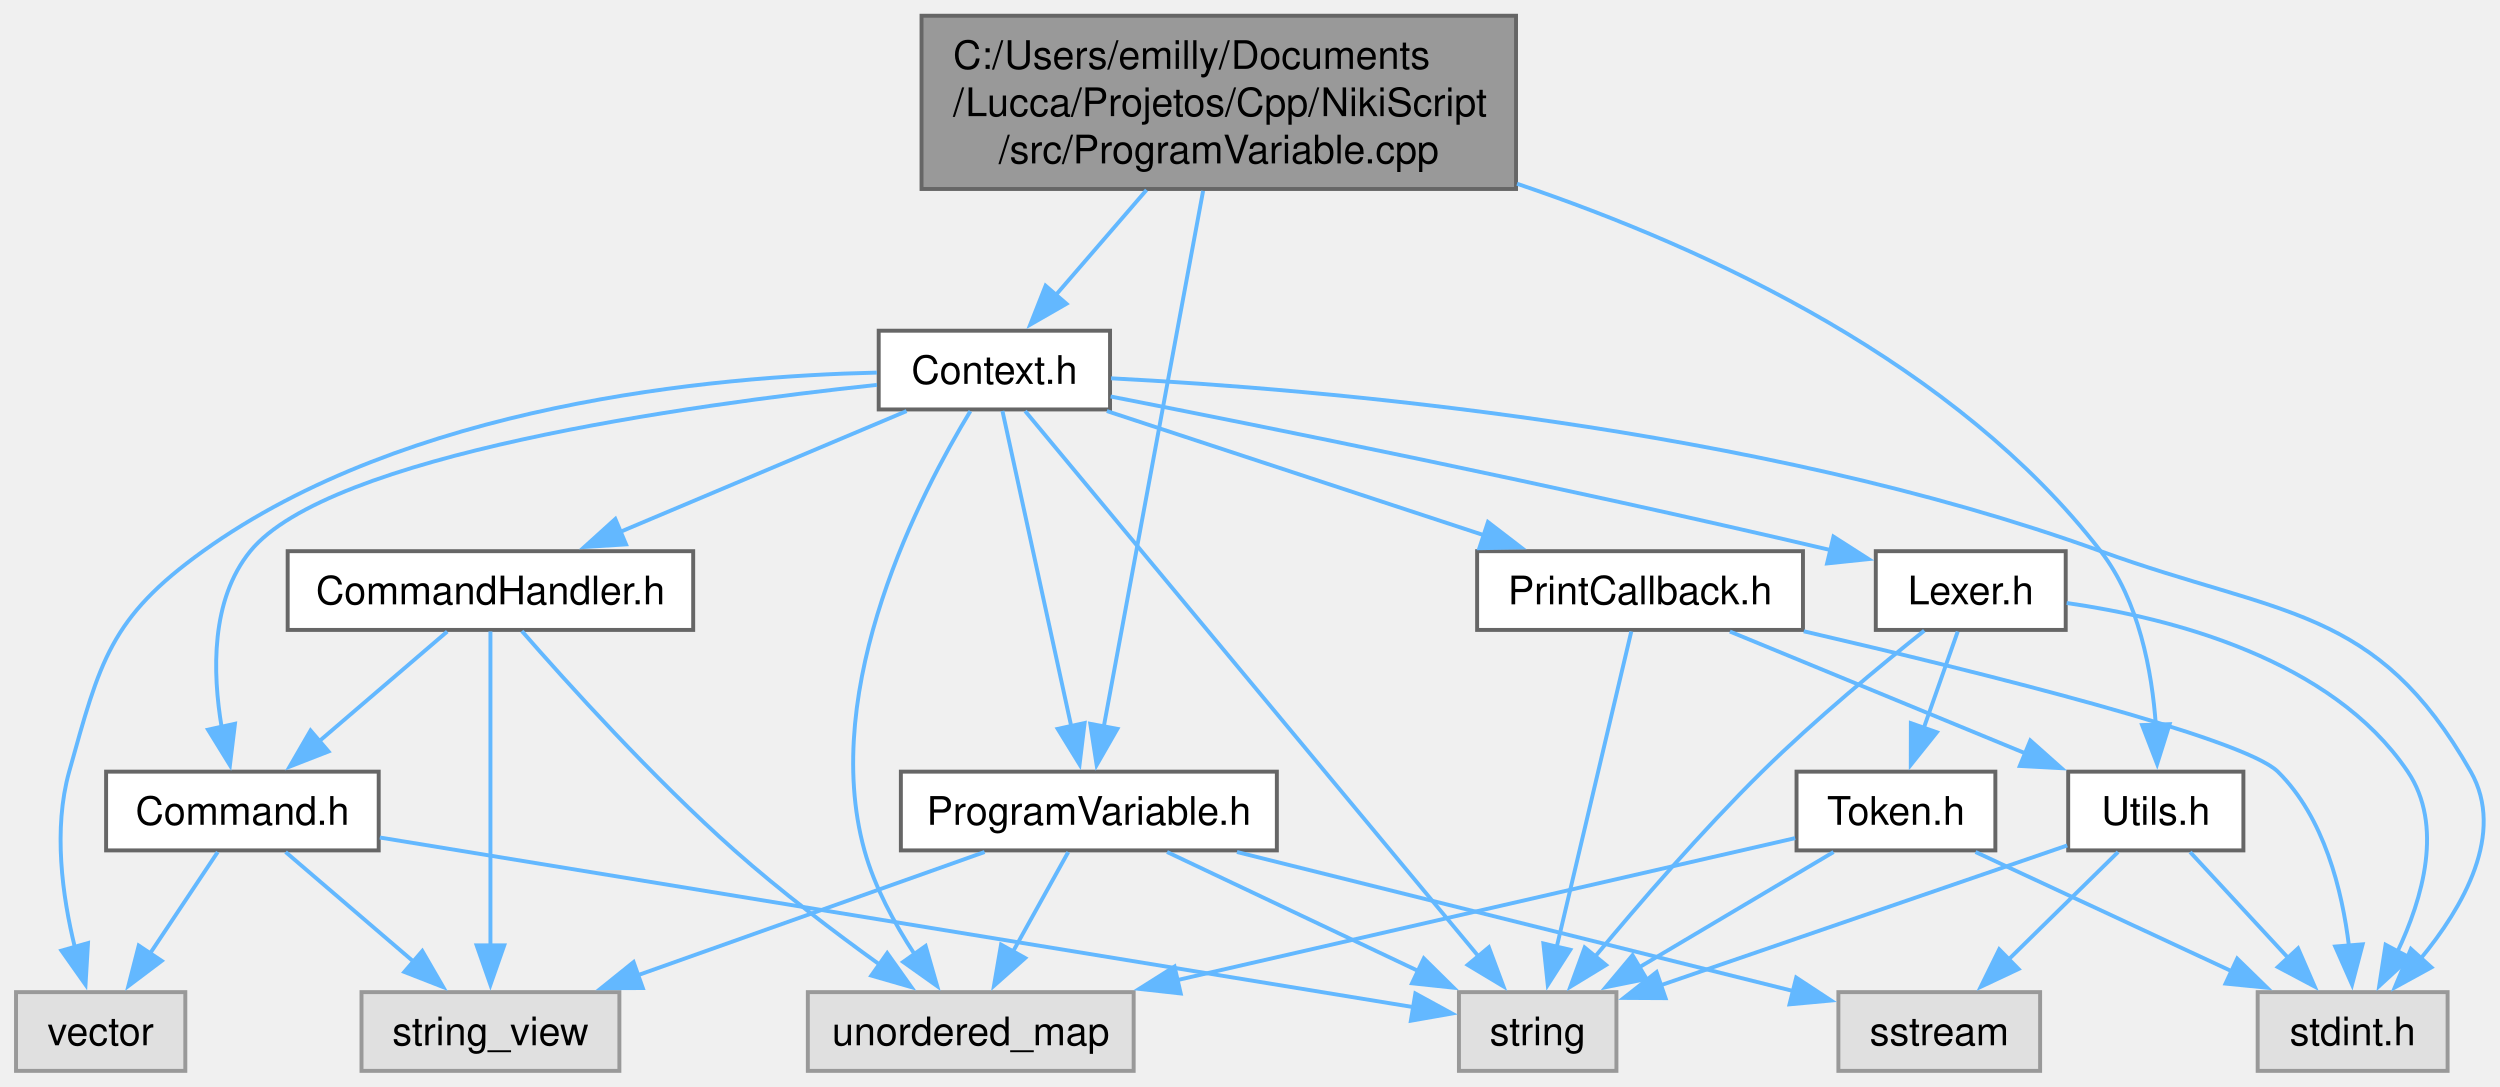
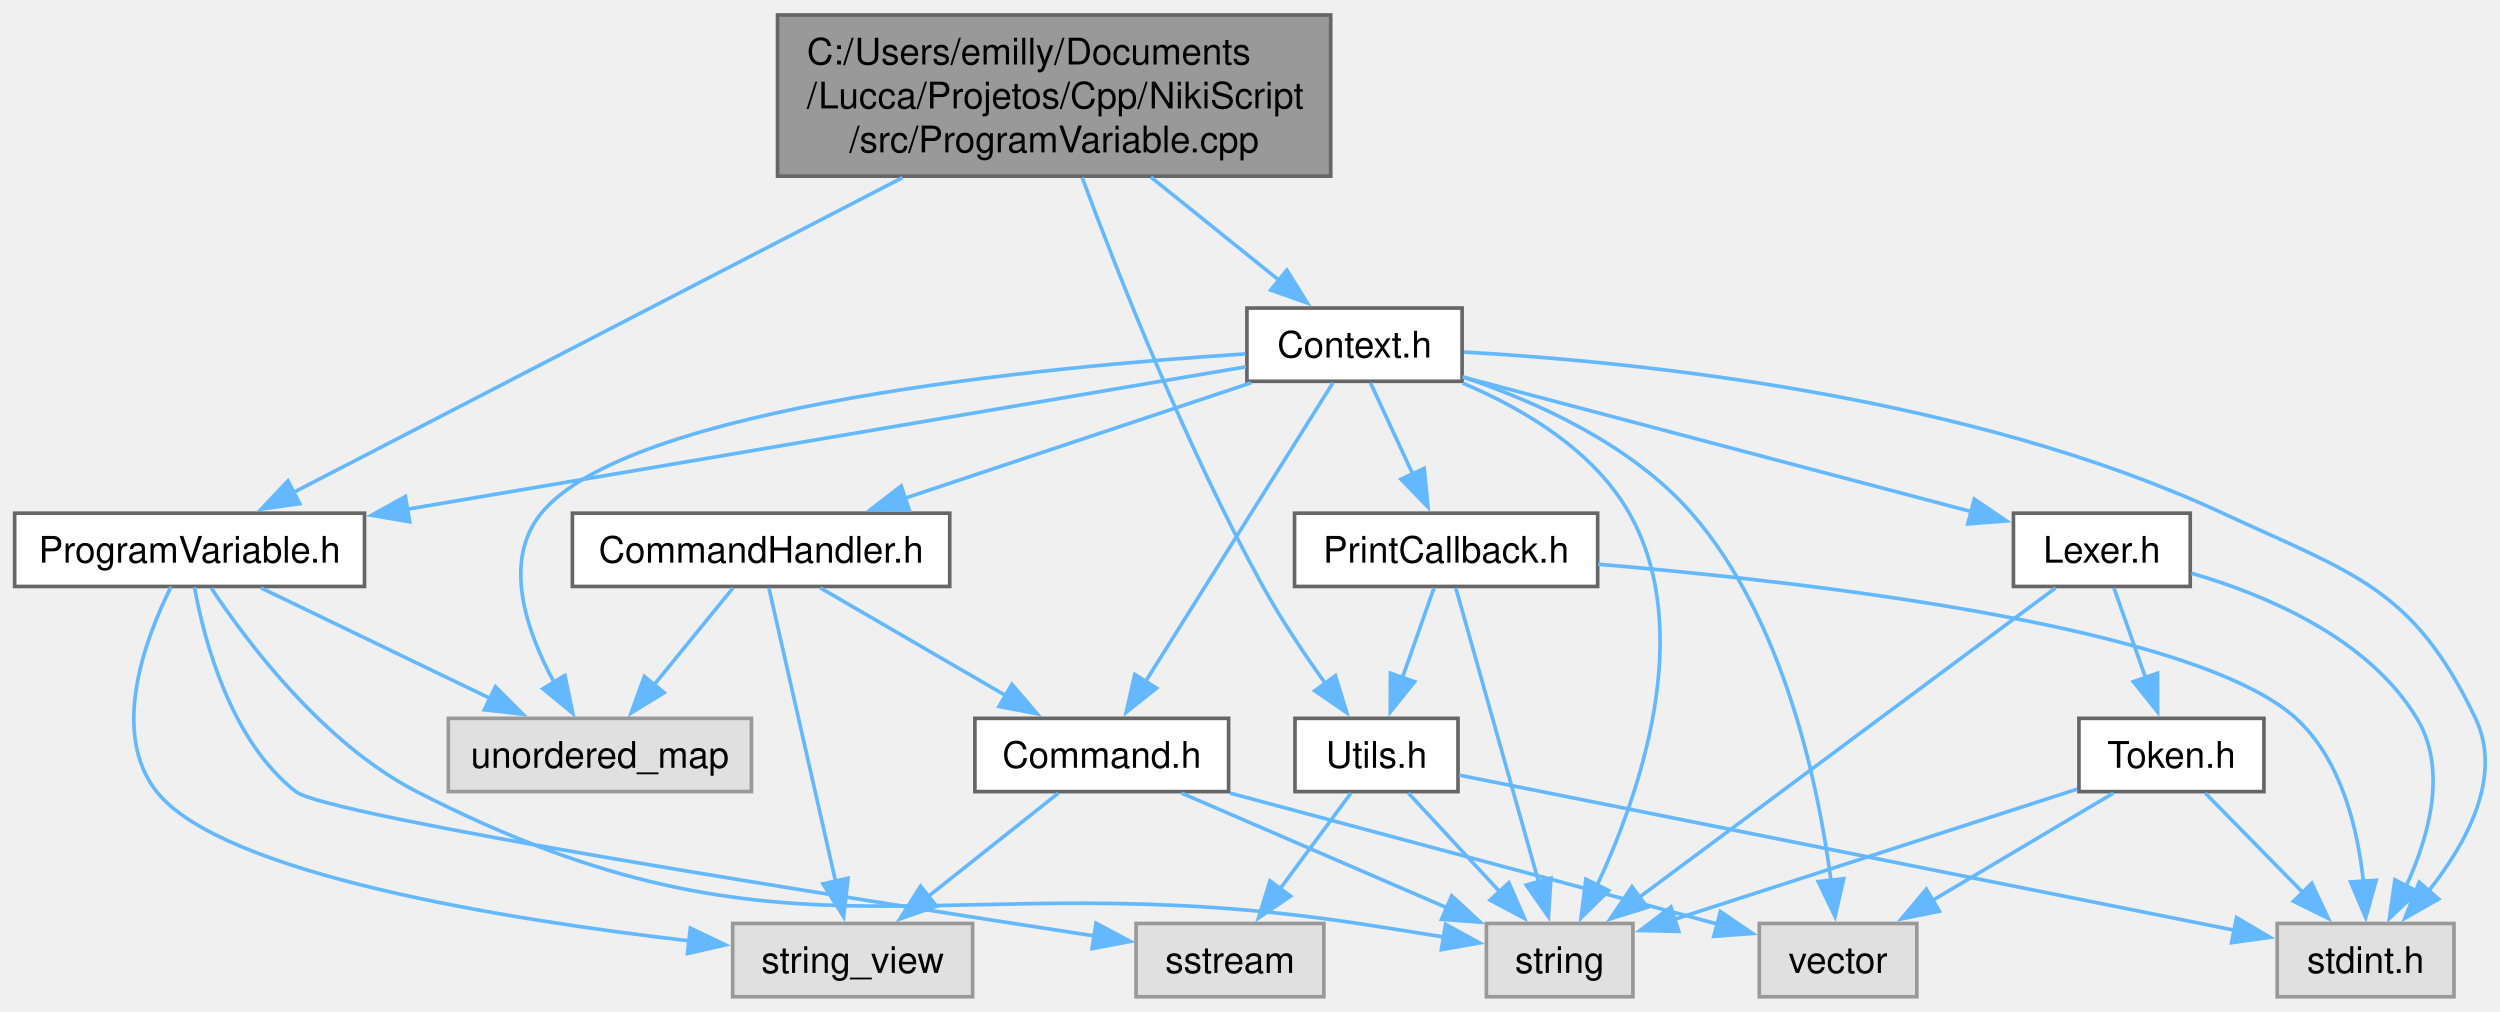
- <svg xmlns="http://www.w3.org/2000/svg" xmlns:xlink="http://www.w3.org/1999/xlink" width="635pt" height="276pt" viewBox="0.00 0.00 634.86 276.00">
+ <svg xmlns="http://www.w3.org/2000/svg" xmlns:xlink="http://www.w3.org/1999/xlink" width="682pt" height="276pt" viewBox="0.00 0.00 682.44 276.00">
  <g id="graph0" class="graph" transform="scale(1 1) rotate(0) translate(4 272)">
    <g id="Node000001" class="node">
      <g id="a_Node000001">
        <a xlink:title=" ">
-           <polygon fill="#999999" stroke="#666666" points="381,-268 230,-268 230,-224 381,-224 381,-268" />
-           <text text-anchor="start" x="238" y="-254.5" font-family="Helvetica,sans-Serif" font-size="10.00">C:/Users/emilly/Documents</text>
-           <text text-anchor="start" x="238" y="-242.5" font-family="Helvetica,sans-Serif" font-size="10.00">/Lucca/Projetos/Cpp/NikiScript</text>
-           <text text-anchor="middle" x="305.5" y="-230.5" font-family="Helvetica,sans-Serif" font-size="10.00">/src/ProgramVariable.cpp</text>
+           <polygon fill="#999999" stroke="#666666" points="359.25,-268 208.25,-268 208.25,-224 359.25,-224 359.25,-268" />
+           <text text-anchor="start" x="216.25" y="-254.5" font-family="Helvetica,sans-Serif" font-size="10.00">C:/Users/emilly/Documents</text>
+           <text text-anchor="start" x="216.25" y="-242.5" font-family="Helvetica,sans-Serif" font-size="10.00">/Lucca/Projetos/Cpp/NikiScript</text>
+           <text text-anchor="middle" x="283.75" y="-230.5" font-family="Helvetica,sans-Serif" font-size="10.00">/src/ProgramVariable.cpp</text>
        </a>
      </g>
    </g>
    <g id="Node000002" class="node">
      <g id="a_Node000002">
        <a xlink:href="_program_variable_8h.html" target="_top" xlink:title=" ">
-           <polygon fill="white" stroke="#666666" points="320.25,-76 224.75,-76 224.75,-56 320.25,-56 320.25,-76" />
-           <text text-anchor="middle" x="272.5" y="-62.5" font-family="Helvetica,sans-Serif" font-size="10.00">ProgramVariable.h</text>
+           <polygon fill="white" stroke="#666666" points="95.5,-132 0,-132 0,-112 95.5,-112 95.5,-132" />
+           <text text-anchor="middle" x="47.75" y="-118.5" font-family="Helvetica,sans-Serif" font-size="10.00">ProgramVariable.h</text>
        </a>
      </g>
    </g>
    <g id="edge1_Node000001_Node000002" class="edge">
      <g id="a_edge1_Node000001_Node000002">
        <a xlink:title=" ">
-           <path fill="none" stroke="#63b8ff" d="M301.52,-223.53C295.1,-188.93 282.57,-121.29 276.28,-87.39" />
-           <polygon fill="#63b8ff" stroke="#63b8ff" points="279.74,-86.87 274.48,-77.68 272.86,-88.15 279.74,-86.87" />
+           <path fill="none" stroke="#63b8ff" d="M242.37,-223.61C194.68,-198.96 117.57,-159.09 76.18,-137.7" />
+           <polygon fill="#63b8ff" stroke="#63b8ff" points="77.82,-134.6 67.33,-133.12 74.6,-140.82 77.82,-134.6" />
        </a>
      </g>
    </g>
    <g id="Node000007" class="node">
      <g id="a_Node000007">
        <a xlink:href="_context_8h.html" target="_top" xlink:title=" ">
-           <polygon fill="white" stroke="#666666" points="277.88,-188 219.12,-188 219.12,-168 277.88,-168 277.88,-188" />
-           <text text-anchor="middle" x="248.5" y="-174.5" font-family="Helvetica,sans-Serif" font-size="10.00">Context.h</text>
+           <polygon fill="white" stroke="#666666" points="395.12,-188 336.38,-188 336.38,-168 395.12,-168 395.12,-188" />
+           <text text-anchor="middle" x="365.75" y="-174.5" font-family="Helvetica,sans-Serif" font-size="10.00">Context.h</text>
        </a>
      </g>
    </g>
    <g id="edge6_Node000001_Node000007" class="edge">
      <g id="a_edge6_Node000001_Node000007">
        <a xlink:title=" ">
-           <path fill="none" stroke="#63b8ff" d="M287.15,-223.75C279.68,-215.1 271.14,-205.21 263.99,-196.93" />
-           <polygon fill="#63b8ff" stroke="#63b8ff" points="266.81,-194.84 257.62,-189.56 261.51,-199.42 266.81,-194.84" />
+           <path fill="none" stroke="#63b8ff" d="M310.15,-223.75C321.47,-214.64 334.51,-204.14 345.11,-195.61" />
+           <polygon fill="#63b8ff" stroke="#63b8ff" points="347.27,-198.36 352.87,-189.37 342.88,-192.91 347.27,-198.36" />
        </a>
      </g>
    </g>
    <g id="Node000013" class="node">
      <g id="a_Node000013">
        <a xlink:href="_utils_8h.html" target="_top" xlink:title=" ">
-           <polygon fill="white" stroke="#666666" points="565.75,-76 521.25,-76 521.25,-56 565.75,-56 565.75,-76" />
-           <text text-anchor="middle" x="543.5" y="-62.5" font-family="Helvetica,sans-Serif" font-size="10.00">Utils.h</text>
+           <polygon fill="white" stroke="#666666" points="394,-76 349.5,-76 349.5,-56 394,-56 394,-76" />
+           <text text-anchor="middle" x="371.75" y="-62.5" font-family="Helvetica,sans-Serif" font-size="10.00">Utils.h</text>
        </a>
      </g>
    </g>
    <g id="edge34_Node000001_Node000013" class="edge">
      <g id="a_edge34_Node000001_Node000013">
        <a xlink:title=" ">
-           <path fill="none" stroke="#63b8ff" d="M381.25,-225.33C430.75,-208.58 492.81,-179.48 529.5,-132 539.23,-119.41 542.54,-101.54 543.52,-87.72" />
-           <polygon fill="#63b8ff" stroke="#63b8ff" points="547.01,-88.06 543.84,-77.95 540.02,-87.83 547.01,-88.06" />
+           <path fill="none" stroke="#63b8ff" d="M291.39,-223.66C301.32,-196.87 319.88,-149.83 340.75,-112 345.78,-102.89 352.19,-93.32 357.87,-85.37" />
+           <polygon fill="#63b8ff" stroke="#63b8ff" points="360.53,-87.65 363.63,-77.52 354.89,-83.51 360.53,-87.65" />
        </a>
      </g>
    </g>
    <g id="Node000003" class="node">
      <g id="a_Node000003">
        <a xlink:title=" ">
-           <polygon fill="#e0e0e0" stroke="#999999" points="406.5,-20 366.5,-20 366.5,0 406.5,0 406.5,-20" />
-           <text text-anchor="middle" x="386.5" y="-6.5" font-family="Helvetica,sans-Serif" font-size="10.00">string</text>
+           <polygon fill="#e0e0e0" stroke="#999999" points="441.75,-20 401.75,-20 401.75,0 441.75,0 441.75,-20" />
+           <text text-anchor="middle" x="421.75" y="-6.5" font-family="Helvetica,sans-Serif" font-size="10.00">string</text>
        </a>
      </g>
    </g>
    <g id="edge2_Node000002_Node000003" class="edge">
      <g id="a_edge2_Node000002_Node000003">
        <a xlink:title=" ">
-           <path fill="none" stroke="#63b8ff" d="M292.36,-55.59C309.99,-47.24 336.01,-34.92 356.23,-25.34" />
-           <polygon fill="#63b8ff" stroke="#63b8ff" points="357.58,-28.57 365.12,-21.13 354.58,-22.25 357.58,-28.57" />
+           <path fill="none" stroke="#63b8ff" d="M53.65,-111.58C63.36,-96.95 84.22,-69.1 109.75,-56 212.37,-3.34 252.72,-37.31 366.75,-20 374.37,-18.84 382.58,-17.53 390.27,-16.28" />
+           <polygon fill="#63b8ff" stroke="#63b8ff" points="390.6,-19.77 399.9,-14.69 389.46,-12.86 390.6,-19.77" />
        </a>
      </g>
    </g>
    <g id="Node000004" class="node">
      <g id="a_Node000004">
        <a xlink:title=" ">
-           <polygon fill="#e0e0e0" stroke="#999999" points="153.25,-20 87.75,-20 87.75,0 153.25,0 153.25,-20" />
-           <text text-anchor="middle" x="120.5" y="-6.5" font-family="Helvetica,sans-Serif" font-size="10.00">string_view</text>
+           <polygon fill="#e0e0e0" stroke="#999999" points="261.5,-20 196,-20 196,0 261.5,0 261.5,-20" />
+           <text text-anchor="middle" x="228.75" y="-6.5" font-family="Helvetica,sans-Serif" font-size="10.00">string_view</text>
        </a>
      </g>
    </g>
    <g id="edge3_Node000002_Node000004" class="edge">
      <g id="a_edge3_Node000002_Node000004">
        <a xlink:title=" ">
-           <path fill="none" stroke="#63b8ff" d="M246.02,-55.59C221.65,-46.94 185.25,-34 157.91,-24.29" />
-           <polygon fill="#63b8ff" stroke="#63b8ff" points="159.2,-21.04 148.61,-20.99 156.86,-27.63 159.2,-21.04" />
+           <path fill="none" stroke="#63b8ff" d="M42.7,-111.92C35.86,-98.26 25.89,-72.26 38.75,-56 56.55,-33.49 133.91,-21.07 184.27,-15.24" />
+           <polygon fill="#63b8ff" stroke="#63b8ff" points="184.44,-18.74 194,-14.16 183.67,-11.79 184.44,-18.74" />
        </a>
      </g>
    </g>
    <g id="Node000005" class="node">
      <g id="a_Node000005">
        <a xlink:title=" ">
-           <polygon fill="#e0e0e0" stroke="#999999" points="514.12,-20 462.88,-20 462.88,0 514.12,0 514.12,-20" />
-           <text text-anchor="middle" x="488.5" y="-6.5" font-family="Helvetica,sans-Serif" font-size="10.00">sstream</text>
+           <polygon fill="#e0e0e0" stroke="#999999" points="357.38,-20 306.12,-20 306.12,0 357.38,0 357.38,-20" />
+           <text text-anchor="middle" x="331.75" y="-6.5" font-family="Helvetica,sans-Serif" font-size="10.00">sstream</text>
        </a>
      </g>
    </g>
    <g id="edge4_Node000002_Node000005" class="edge">
      <g id="a_edge4_Node000002_Node000005">
        <a xlink:title=" ">
-           <path fill="none" stroke="#63b8ff" d="M310.12,-55.59C349.84,-45.67 412.04,-30.12 451.51,-20.25" />
-           <polygon fill="#63b8ff" stroke="#63b8ff" points="452.17,-23.69 461.02,-17.87 450.47,-16.9 452.17,-23.69" />
+           <path fill="none" stroke="#63b8ff" d="M49.09,-111.79C51.69,-97.45 58.83,-69.99 76.75,-56 85.31,-49.31 226.35,-27.07 294.91,-16.57" />
+           <polygon fill="#63b8ff" stroke="#63b8ff" points="295.19,-20.07 304.55,-15.1 294.13,-13.15 295.19,-20.07" />
        </a>
      </g>
    </g>
    <g id="Node000006" class="node">
      <g id="a_Node000006">
        <a xlink:title=" ">
-           <polygon fill="#e0e0e0" stroke="#999999" points="283.88,-20 201.12,-20 201.12,0 283.88,0 283.88,-20" />
-           <text text-anchor="middle" x="242.5" y="-6.5" font-family="Helvetica,sans-Serif" font-size="10.00">unordered_map</text>
+           <polygon fill="#e0e0e0" stroke="#999999" points="201.12,-76 118.38,-76 118.38,-56 201.12,-56 201.12,-76" />
+           <text text-anchor="middle" x="159.75" y="-62.5" font-family="Helvetica,sans-Serif" font-size="10.00">unordered_map</text>
        </a>
      </g>
    </g>
    <g id="edge5_Node000002_Node000006" class="edge">
      <g id="a_edge5_Node000002_Node000006">
        <a xlink:title=" ">
-           <path fill="none" stroke="#63b8ff" d="M267.27,-55.59C263.4,-48.63 257.99,-38.89 253.22,-30.29" />
-           <polygon fill="#63b8ff" stroke="#63b8ff" points="256.32,-28.66 248.4,-21.62 250.2,-32.06 256.32,-28.66" />
+           <path fill="none" stroke="#63b8ff" d="M67.26,-111.59C84.5,-103.28 109.91,-91.03 129.74,-81.47" />
+           <polygon fill="#63b8ff" stroke="#63b8ff" points="131.24,-84.63 138.73,-77.14 128.2,-78.33 131.24,-84.63" />
        </a>
      </g>
    </g>
    <g id="edge26_Node000007_Node000002" class="edge">
      <g id="a_edge26_Node000007_Node000002">
        <a xlink:title=" ">
-           <path fill="none" stroke="#63b8ff" d="M250.55,-167.62C254.41,-149.92 262.85,-111.24 268.07,-87.32" />
-           <polygon fill="#63b8ff" stroke="#63b8ff" points="271.42,-88.35 270.14,-77.83 264.59,-86.86 271.42,-88.35" />
+           <path fill="none" stroke="#63b8ff" d="M336.12,-171.97C283.98,-163.11 174.91,-144.59 106.87,-133.04" />
+           <polygon fill="#63b8ff" stroke="#63b8ff" points="107.84,-129.65 97.39,-131.43 106.66,-136.55 107.84,-129.65" />
        </a>
      </g>
    </g>
    <g id="edge9_Node000007_Node000003" class="edge">
      <g id="a_edge9_Node000007_Node000003">
        <a xlink:title=" ">
-           <path fill="none" stroke="#63b8ff" d="M256.31,-167.6C278.52,-140.89 342.25,-64.23 371.5,-29.05" />
-           <polygon fill="#63b8ff" stroke="#63b8ff" points="374.1,-31.39 377.8,-21.46 368.72,-26.91 374.1,-31.39" />
+           <path fill="none" stroke="#63b8ff" d="M395.3,-167.51C411.84,-160.51 431.02,-149.18 440.75,-132 459.01,-99.75 443.6,-55.32 431.9,-30.25" />
+           <polygon fill="#63b8ff" stroke="#63b8ff" points="435.17,-28.97 427.59,-21.56 428.9,-32.08 435.17,-28.97" />
        </a>
      </g>
    </g>
    <g id="edge10_Node000007_Node000006" class="edge">
      <g id="a_edge10_Node000007_Node000006">
        <a xlink:title=" ">
-           <path fill="none" stroke="#63b8ff" d="M242.41,-167.58C230.03,-147.21 203.99,-97.55 215.5,-56 218.07,-46.7 223.14,-37.4 228.19,-29.68" />
-           <polygon fill="#63b8ff" stroke="#63b8ff" points="231.04,-31.72 233.97,-21.53 225.33,-27.67 231.04,-31.72" />
+           <path fill="none" stroke="#63b8ff" d="M335.97,-175.48C281.16,-171.98 167.71,-161.3 143.75,-132 133.08,-118.95 139.64,-99.83 147.32,-85.7" />
+           <polygon fill="#63b8ff" stroke="#63b8ff" points="150.19,-87.71 152.37,-77.34 144.2,-84.09 150.19,-87.71" />
        </a>
      </g>
    </g>
    <g id="Node000008" class="node">
      <g id="a_Node000008">
        <a xlink:title=" ">
-           <polygon fill="#e0e0e0" stroke="#999999" points="43,-20 0,-20 0,0 43,0 43,-20" />
-           <text text-anchor="middle" x="21.5" y="-6.5" font-family="Helvetica,sans-Serif" font-size="10.00">vector</text>
+           <polygon fill="#e0e0e0" stroke="#999999" points="519.25,-20 476.25,-20 476.25,0 519.25,0 519.25,-20" />
+           <text text-anchor="middle" x="497.75" y="-6.5" font-family="Helvetica,sans-Serif" font-size="10.00">vector</text>
        </a>
      </g>
    </g>
    <g id="edge7_Node000007_Node000008" class="edge">
      <g id="a_edge7_Node000007_Node000008">
        <a xlink:title=" ">
-           <path fill="none" stroke="#63b8ff" d="M218.65,-177.36C176.62,-176.42 99.35,-169.23 47.5,-132 23.85,-115.02 21.35,-104.04 13.5,-76 9.41,-61.4 11.76,-44.37 14.94,-31.4" />
-           <polygon fill="#63b8ff" stroke="#63b8ff" points="18.28,-32.46 17.65,-21.89 11.54,-30.54 18.28,-32.46" />
+           <path fill="none" stroke="#63b8ff" d="M395.22,-169.21C415.4,-162.45 441.38,-150.75 457.75,-132 483.01,-103.06 492.4,-57.73 495.83,-31.55" />
+           <polygon fill="#63b8ff" stroke="#63b8ff" points="499.28,-32.22 496.92,-21.89 492.33,-31.44 499.28,-32.22" />
        </a>
      </g>
    </g>
    <g id="Node000009" class="node">
      <g id="a_Node000009">
        <a xlink:title=" ">
-           <polygon fill="#e0e0e0" stroke="#999999" points="617.62,-20 569.38,-20 569.38,0 617.62,0 617.62,-20" />
-           <text text-anchor="middle" x="593.5" y="-6.5" font-family="Helvetica,sans-Serif" font-size="10.00">stdint.h</text>
+           <polygon fill="#e0e0e0" stroke="#999999" points="665.88,-20 617.62,-20 617.62,0 665.88,0 665.88,-20" />
+           <text text-anchor="middle" x="641.75" y="-6.5" font-family="Helvetica,sans-Serif" font-size="10.00">stdint.h</text>
        </a>
      </g>
    </g>
    <g id="edge8_Node000007_Node000009" class="edge">
      <g id="a_edge8_Node000007_Node000009">
        <a xlink:title=" ">
-           <path fill="none" stroke="#63b8ff" d="M278.13,-175.91C330.39,-173.2 441.72,-163.85 529.5,-132 575.21,-115.41 599.47,-118.28 623.5,-76 632.38,-60.37 621.65,-41.66 610.64,-28.33" />
-           <polygon fill="#63b8ff" stroke="#63b8ff" points="613.51,-26.29 604.21,-21.19 608.3,-30.97 613.51,-26.29" />
+           <path fill="none" stroke="#63b8ff" d="M395.62,-175.98C442,-173.4 533.24,-164.28 602.75,-132 638.57,-115.37 654.77,-111.66 671.75,-76 679.32,-60.11 669.33,-41.91 658.9,-28.81" />
+           <polygon fill="#63b8ff" stroke="#63b8ff" points="661.67,-26.67 652.46,-21.43 656.39,-31.27 661.67,-26.67" />
        </a>
      </g>
    </g>
    <g id="Node000010" class="node">
      <g id="a_Node000010">
        <a xlink:href="_command_8h.html" target="_top" xlink:title=" ">
-           <polygon fill="white" stroke="#666666" points="92.12,-76 22.88,-76 22.88,-56 92.12,-56 92.12,-76" />
-           <text text-anchor="middle" x="57.5" y="-62.5" font-family="Helvetica,sans-Serif" font-size="10.00">Command.h</text>
+           <polygon fill="white" stroke="#666666" points="331.38,-76 262.12,-76 262.12,-56 331.38,-56 331.38,-76" />
+           <text text-anchor="middle" x="296.75" y="-62.5" font-family="Helvetica,sans-Serif" font-size="10.00">Command.h</text>
        </a>
      </g>
    </g>
    <g id="edge11_Node000007_Node000010" class="edge">
      <g id="a_edge11_Node000007_Node000010">
        <a xlink:title=" ">
-           <path fill="none" stroke="#63b8ff" d="M218.67,-174.24C170.6,-169.12 79.37,-156.38 59.5,-132 49.46,-119.68 49.86,-101.26 52.25,-87.17" />
-           <polygon fill="#63b8ff" stroke="#63b8ff" points="55.61,-88.16 54.33,-77.64 48.77,-86.66 55.61,-88.16" />
+           <path fill="none" stroke="#63b8ff" d="M359.87,-167.62C348.56,-149.6 323.61,-109.81 308.68,-86.02" />
+           <polygon fill="#63b8ff" stroke="#63b8ff" points="311.7,-84.25 303.42,-77.64 305.77,-87.97 311.7,-84.25" />
        </a>
      </g>
    </g>
    <g id="Node000011" class="node">
      <g id="a_Node000011">
        <a xlink:href="_command_handler_8h.html" target="_top" xlink:title=" ">
-           <polygon fill="white" stroke="#666666" points="172,-132 69,-132 69,-112 172,-112 172,-132" />
-           <text text-anchor="middle" x="120.5" y="-118.5" font-family="Helvetica,sans-Serif" font-size="10.00">CommandHandler.h</text>
+           <polygon fill="white" stroke="#666666" points="255.25,-132 152.25,-132 152.25,-112 255.25,-112 255.25,-132" />
+           <text text-anchor="middle" x="203.75" y="-118.5" font-family="Helvetica,sans-Serif" font-size="10.00">CommandHandler.h</text>
        </a>
      </g>
    </g>
    <g id="edge15_Node000007_Node000011" class="edge">
      <g id="a_edge15_Node000007_Node000011">
        <a xlink:title=" ">
-           <path fill="none" stroke="#63b8ff" d="M226.2,-167.59C206.14,-159.13 176.38,-146.58 153.55,-136.94" />
-           <polygon fill="#63b8ff" stroke="#63b8ff" points="154.94,-133.73 144.36,-133.07 152.22,-140.18 154.94,-133.73" />
+           <path fill="none" stroke="#63b8ff" d="M337.53,-167.59C311.33,-158.86 272.07,-145.77 242.85,-136.03" />
+           <polygon fill="#63b8ff" stroke="#63b8ff" points="244.22,-132.8 233.62,-132.96 242,-139.44 244.22,-132.8" />
        </a>
      </g>
    </g>
    <g id="Node000012" class="node">
      <g id="a_Node000012">
        <a xlink:href="_print_callback_8h.html" target="_top" xlink:title=" ">
-           <polygon fill="white" stroke="#666666" points="453.88,-132 371.12,-132 371.12,-112 453.88,-112 453.88,-132" />
-           <text text-anchor="middle" x="412.5" y="-118.5" font-family="Helvetica,sans-Serif" font-size="10.00">PrintCallback.h</text>
+           <polygon fill="white" stroke="#666666" points="432.12,-132 349.38,-132 349.38,-112 432.12,-112 432.12,-132" />
+           <text text-anchor="middle" x="390.75" y="-118.5" font-family="Helvetica,sans-Serif" font-size="10.00">PrintCallback.h</text>
        </a>
      </g>
    </g>
    <g id="edge19_Node000007_Node000012" class="edge">
      <g id="a_edge19_Node000007_Node000012">
        <a xlink:title=" ">
-           <path fill="none" stroke="#63b8ff" d="M277.07,-167.59C303.6,-158.86 343.34,-145.77 372.92,-136.03" />
-           <polygon fill="#63b8ff" stroke="#63b8ff" points="373.87,-139.4 382.27,-132.95 371.68,-132.76 373.87,-139.4" />
+           <path fill="none" stroke="#63b8ff" d="M370.1,-167.59C373.3,-160.7 377.74,-151.1 381.69,-142.57" />
+           <polygon fill="#63b8ff" stroke="#63b8ff" points="384.78,-144.22 385.81,-133.67 378.43,-141.28 384.78,-144.22" />
        </a>
      </g>
    </g>
    <g id="Node000014" class="node">
      <g id="a_Node000014">
        <a xlink:href="_lexer_8h.html" target="_top" xlink:title=" ">
-           <polygon fill="white" stroke="#666666" points="520.62,-132 472.38,-132 472.38,-112 520.62,-112 520.62,-132" />
-           <text text-anchor="middle" x="496.5" y="-118.5" font-family="Helvetica,sans-Serif" font-size="10.00">Lexer.h</text>
+           <polygon fill="white" stroke="#666666" points="593.88,-132 545.62,-132 545.62,-112 593.88,-112 593.88,-132" />
+           <text text-anchor="middle" x="569.75" y="-118.5" font-family="Helvetica,sans-Serif" font-size="10.00">Lexer.h</text>
        </a>
      </g>
    </g>
    <g id="edge27_Node000007_Node000014" class="edge">
      <g id="a_edge27_Node000007_Node000014">
        <a xlink:title=" ">
-           <path fill="none" stroke="#63b8ff" d="M278.03,-171.29C317.39,-163.57 389.45,-149.07 461.01,-132.25" />
-           <polygon fill="#63b8ff" stroke="#63b8ff" points="461.63,-135.7 470.55,-129.99 460.01,-128.89 461.63,-135.7" />
+           <path fill="none" stroke="#63b8ff" d="M395.41,-169.15C432.22,-159.4 494.93,-142.8 534.26,-132.39" />
+           <polygon fill="#63b8ff" stroke="#63b8ff" points="534.94,-135.84 543.71,-129.89 533.15,-129.07 534.94,-135.84" />
        </a>
      </g>
    </g>
    <g id="edge14_Node000010_Node000003" class="edge">
      <g id="a_edge14_Node000010_Node000003">
        <a xlink:title=" ">
-           <path fill="none" stroke="#63b8ff" d="M92.4,-59.27C156.74,-48.71 293.12,-26.33 354.9,-16.19" />
-           <polygon fill="#63b8ff" stroke="#63b8ff" points="355.43,-19.65 364.73,-14.57 354.29,-12.74 355.43,-19.65" />
+           <path fill="none" stroke="#63b8ff" d="M318.52,-55.59C338.6,-46.92 368.61,-33.96 391.1,-24.24" />
+           <polygon fill="#63b8ff" stroke="#63b8ff" points="392.29,-27.54 400.08,-20.36 389.51,-21.12 392.29,-27.54" />
        </a>
      </g>
    </g>
    <g id="edge13_Node000010_Node000004" class="edge">
      <g id="a_edge13_Node000010_Node000004">
        <a xlink:title=" ">
-           <path fill="none" stroke="#63b8ff" d="M68.47,-55.59C77.42,-47.93 90.27,-36.91 100.96,-27.75" />
-           <polygon fill="#63b8ff" stroke="#63b8ff" points="103.19,-30.45 108.5,-21.28 98.63,-25.13 103.19,-30.45" />
+           <path fill="none" stroke="#63b8ff" d="M284.91,-55.59C275.06,-47.77 260.82,-36.46 249.14,-27.19" />
+           <polygon fill="#63b8ff" stroke="#63b8ff" points="251.65,-24.72 241.64,-21.24 247.3,-30.2 251.65,-24.72" />
        </a>
      </g>
    </g>
    <g id="edge12_Node000010_Node000008" class="edge">
      <g id="a_edge12_Node000010_Node000008">
        <a xlink:title=" ">
-           <path fill="none" stroke="#63b8ff" d="M51.23,-55.59C46.48,-48.47 39.8,-38.45 33.98,-29.72" />
-           <polygon fill="#63b8ff" stroke="#63b8ff" points="37,-27.94 28.54,-21.56 31.17,-31.82 37,-27.94" />
+           <path fill="none" stroke="#63b8ff" d="M331.76,-55.59C369.21,-45.53 428.15,-29.7 464.79,-19.85" />
+           <polygon fill="#63b8ff" stroke="#63b8ff" points="465.64,-23.25 474.39,-17.28 463.82,-16.49 465.64,-23.25" />
        </a>
      </g>
    </g>
    <g id="edge17_Node000011_Node000004" class="edge">
      <g id="a_edge17_Node000011_Node000004">
        <a xlink:title=" ">
-           <path fill="none" stroke="#63b8ff" d="M120.5,-111.62C120.5,-94.01 120.5,-55.59 120.5,-31.65" />
-           <polygon fill="#63b8ff" stroke="#63b8ff" points="124,-31.87 120.5,-21.87 117,-31.87 124,-31.87" />
+           <path fill="none" stroke="#63b8ff" d="M205.88,-111.62C209.9,-93.92 218.7,-55.24 224.13,-31.32" />
+           <polygon fill="#63b8ff" stroke="#63b8ff" points="227.49,-32.36 226.29,-21.83 220.66,-30.81 227.49,-32.36" />
        </a>
      </g>
    </g>
    <g id="edge16_Node000011_Node000006" class="edge">
      <g id="a_edge16_Node000011_Node000006">
        <a xlink:title=" ">
-           <path fill="none" stroke="#63b8ff" d="M128.48,-111.71C139.88,-98.66 161.75,-74.43 182.5,-56 194.1,-45.7 207.89,-35.24 219.33,-27.01" />
-           <polygon fill="#63b8ff" stroke="#63b8ff" points="221.28,-29.91 227.42,-21.27 217.24,-24.2 221.28,-29.91" />
+           <path fill="none" stroke="#63b8ff" d="M196.09,-111.59C190.16,-104.32 181.76,-94.02 174.54,-85.15" />
+           <polygon fill="#63b8ff" stroke="#63b8ff" points="177.31,-83.01 168.28,-77.47 171.89,-87.43 177.31,-83.01" />
        </a>
      </g>
    </g>
    <g id="edge18_Node000011_Node000010" class="edge">
      <g id="a_edge18_Node000011_Node000010">
        <a xlink:title=" ">
-           <path fill="none" stroke="#63b8ff" d="M109.53,-111.59C100.58,-103.93 87.73,-92.91 77.04,-83.75" />
-           <polygon fill="#63b8ff" stroke="#63b8ff" points="79.37,-81.13 69.5,-77.28 74.81,-86.45 79.37,-81.13" />
+           <path fill="none" stroke="#63b8ff" d="M219.95,-111.59C234,-103.44 254.58,-91.48 270.91,-82" />
+           <polygon fill="#63b8ff" stroke="#63b8ff" points="272.22,-85.29 279.12,-77.24 268.71,-79.23 272.22,-85.29" />
        </a>
      </g>
    </g>
    <g id="edge21_Node000012_Node000003" class="edge">
      <g id="a_edge21_Node000012_Node000003">
        <a xlink:title=" ">
-           <path fill="none" stroke="#63b8ff" d="M410.28,-111.62C406.1,-93.92 396.96,-55.24 391.3,-31.32" />
-           <polygon fill="#63b8ff" stroke="#63b8ff" points="394.77,-30.75 389.06,-21.83 387.95,-32.36 394.77,-30.75" />
+           <path fill="none" stroke="#63b8ff" d="M393.39,-111.62C398.38,-93.92 409.28,-55.24 416.02,-31.32" />
+           <polygon fill="#63b8ff" stroke="#63b8ff" points="419.36,-32.39 418.7,-21.81 412.62,-30.49 419.36,-32.39" />
        </a>
      </g>
    </g>
    <g id="edge20_Node000012_Node000009" class="edge">
      <g id="a_edge20_Node000012_Node000009">
        <a xlink:title=" ">
-           <path fill="none" stroke="#63b8ff" d="M454.08,-111.66C499.13,-101.2 565.8,-84.58 574.5,-76 586.28,-64.38 590.85,-45.88 592.58,-31.59" />
-           <polygon fill="#63b8ff" stroke="#63b8ff" points="596.04,-32.14 593.35,-21.9 589.07,-31.58 596.04,-32.14" />
+           <path fill="none" stroke="#63b8ff" d="M432.24,-118.07C491.27,-113.08 595.38,-100.94 622.75,-76 635.12,-64.73 639.61,-45.9 641.15,-31.4" />
+           <polygon fill="#63b8ff" stroke="#63b8ff" points="644.64,-31.79 641.78,-21.59 637.65,-31.34 644.64,-31.79" />
        </a>
      </g>
    </g>
    <g id="edge22_Node000012_Node000013" class="edge">
      <g id="a_edge22_Node000012_Node000013">
        <a xlink:title=" ">
-           <path fill="none" stroke="#63b8ff" d="M435.32,-111.59C456.08,-103.04 486.96,-90.31 510.42,-80.63" />
-           <polygon fill="#63b8ff" stroke="#63b8ff" points="511.63,-83.92 519.54,-76.88 508.96,-77.45 511.63,-83.92" />
+           <path fill="none" stroke="#63b8ff" d="M387.44,-111.59C385.07,-104.86 381.79,-95.53 378.84,-87.15" />
+           <polygon fill="#63b8ff" stroke="#63b8ff" points="382.14,-86 375.52,-77.73 375.54,-88.32 382.14,-86" />
        </a>
      </g>
    </g>
    <g id="edge24_Node000013_Node000003" class="edge">
      <g id="a_edge24_Node000013_Node000003">
        <a xlink:title=" ">
-           <path fill="none" stroke="#63b8ff" d="M521.01,-57.26C493.94,-47.95 448.34,-32.27 417.84,-21.78" />
-           <polygon fill="#63b8ff" stroke="#63b8ff" points="418.98,-18.47 408.39,-18.53 416.7,-25.09 418.98,-18.47" />
+           <path fill="none" stroke="#63b8ff" d="M380.46,-55.59C387.34,-48.16 397.14,-37.58 405.47,-28.58" />
+           <polygon fill="#63b8ff" stroke="#63b8ff" points="407.89,-31.12 412.11,-21.41 402.75,-26.37 407.89,-31.12" />
        </a>
      </g>
    </g>
    <g id="edge25_Node000013_Node000005" class="edge">
      <g id="a_edge25_Node000013_Node000005">
        <a xlink:title=" ">
-           <path fill="none" stroke="#63b8ff" d="M533.92,-55.59C526.27,-48.08 515.34,-37.35 506.12,-28.3" />
-           <polygon fill="#63b8ff" stroke="#63b8ff" points="508.64,-25.87 499.05,-21.36 503.73,-30.86 508.64,-25.87" />
+           <path fill="none" stroke="#63b8ff" d="M364.78,-55.59C359.45,-48.39 351.92,-38.23 345.4,-29.43" />
+           <polygon fill="#63b8ff" stroke="#63b8ff" points="348.3,-27.47 339.54,-21.51 342.68,-31.63 348.3,-27.47" />
        </a>
      </g>
    </g>
    <g id="edge23_Node000013_Node000009" class="edge">
      <g id="a_edge23_Node000013_Node000009">
        <a xlink:title=" ">
-           <path fill="none" stroke="#63b8ff" d="M552.21,-55.59C559.09,-48.16 568.89,-37.58 577.22,-28.58" />
-           <polygon fill="#63b8ff" stroke="#63b8ff" points="579.64,-31.12 583.86,-21.41 574.5,-26.37 579.64,-31.12" />
+           <path fill="none" stroke="#63b8ff" d="M394.31,-60.49C441.16,-51.12 549.37,-29.48 605.89,-18.17" />
+           <polygon fill="#63b8ff" stroke="#63b8ff" points="606.53,-21.61 615.65,-16.22 605.15,-14.75 606.53,-21.61" />
        </a>
      </g>
    </g>
    <g id="edge29_Node000014_Node000003" class="edge">
      <g id="a_edge29_Node000014_Node000003">
        <a xlink:title=" ">
-           <path fill="none" stroke="#63b8ff" d="M484.7,-111.81C473.67,-103.03 456.92,-89.21 443.5,-76 428.18,-60.92 412.16,-42.37 401.02,-28.95" />
-           <polygon fill="#63b8ff" stroke="#63b8ff" points="403.86,-26.89 394.81,-21.38 398.44,-31.33 403.86,-26.89" />
+           <path fill="none" stroke="#63b8ff" d="M557.13,-111.62C531.9,-92.87 474.96,-50.55 443.56,-27.21" />
+           <polygon fill="#63b8ff" stroke="#63b8ff" points="445.67,-24.41 435.55,-21.26 441.49,-30.03 445.67,-24.41" />
        </a>
      </g>
    </g>
    <g id="edge28_Node000014_Node000009" class="edge">
      <g id="a_edge28_Node000014_Node000009">
        <a xlink:title=" ">
-           <path fill="none" stroke="#63b8ff" d="M520.86,-118.84C547.27,-115.05 588.21,-104.63 607.5,-76 616.66,-62.4 611.35,-43.88 604.8,-30.09" />
-           <polygon fill="#63b8ff" stroke="#63b8ff" points="608.05,-28.74 600.25,-21.56 601.87,-32.03 608.05,-28.74" />
+           <path fill="none" stroke="#63b8ff" d="M594.23,-115.6C614.65,-109.67 642.49,-97.91 655.75,-76 664.16,-62.11 659.1,-43.87 652.84,-30.25" />
+           <polygon fill="#63b8ff" stroke="#63b8ff" points="655.98,-28.69 648.26,-21.43 649.76,-31.92 655.98,-28.69" />
        </a>
      </g>
    </g>
    <g id="Node000015" class="node">
      <g id="a_Node000015">
        <a xlink:href="_token_8h.html" target="_top" xlink:title=" ">
-           <polygon fill="white" stroke="#666666" points="502.75,-76 452.25,-76 452.25,-56 502.75,-56 502.75,-76" />
-           <text text-anchor="middle" x="477.5" y="-62.5" font-family="Helvetica,sans-Serif" font-size="10.00">Token.h</text>
+           <polygon fill="white" stroke="#666666" points="614,-76 563.5,-76 563.5,-56 614,-56 614,-76" />
+           <text text-anchor="middle" x="588.75" y="-62.5" font-family="Helvetica,sans-Serif" font-size="10.00">Token.h</text>
        </a>
      </g>
    </g>
    <g id="edge30_Node000014_Node000015" class="edge">
      <g id="a_edge30_Node000014_Node000015">
        <a xlink:title=" ">
-           <path fill="none" stroke="#63b8ff" d="M493.19,-111.59C490.82,-104.86 487.54,-95.53 484.59,-87.15" />
-           <polygon fill="#63b8ff" stroke="#63b8ff" points="487.89,-86 481.27,-77.73 481.29,-88.32 487.89,-86" />
+           <path fill="none" stroke="#63b8ff" d="M573.06,-111.59C575.43,-104.86 578.71,-95.53 581.66,-87.15" />
+           <polygon fill="#63b8ff" stroke="#63b8ff" points="584.96,-88.32 584.98,-77.73 578.36,-86 584.96,-88.32" />
        </a>
      </g>
    </g>
    <g id="edge32_Node000015_Node000003" class="edge">
      <g id="a_edge32_Node000015_Node000003">
        <a xlink:title=" ">
-           <path fill="none" stroke="#63b8ff" d="M461.65,-55.59C448.03,-47.51 428.14,-35.71 412.24,-26.27" />
-           <polygon fill="#63b8ff" stroke="#63b8ff" points="414.16,-23.35 403.78,-21.25 410.59,-29.37 414.16,-23.35" />
-         </a>
-       </g>
-     </g>
-     <g id="edge33_Node000015_Node000006" class="edge">
-       <g id="a_edge33_Node000015_Node000006">
-         <a xlink:title=" ">
-           <path fill="none" stroke="#63b8ff" d="M451.9,-59.12C414.38,-50.5 343.61,-34.23 294.8,-23.02" />
-           <polygon fill="#63b8ff" stroke="#63b8ff" points="295.83,-19.66 285.3,-20.83 294.26,-26.49 295.83,-19.66" />
+           <path fill="none" stroke="#63b8ff" d="M563.02,-56.68C533.44,-47.12 484.89,-31.42 453.12,-21.14" />
+           <polygon fill="#63b8ff" stroke="#63b8ff" points="454.27,-17.84 443.68,-18.09 452.12,-24.5 454.27,-17.84" />
+         </a>
+       </g>
+     </g>
+     <g id="edge33_Node000015_Node000008" class="edge">
+       <g id="a_edge33_Node000015_Node000008">
+         <a xlink:title=" ">
+           <path fill="none" stroke="#63b8ff" d="M572.9,-55.59C559.28,-47.51 539.39,-35.71 523.49,-26.27" />
+           <polygon fill="#63b8ff" stroke="#63b8ff" points="525.41,-23.35 515.03,-21.25 521.84,-29.37 525.41,-23.35" />
        </a>
      </g>
    </g>
    <g id="edge31_Node000015_Node000009" class="edge">
      <g id="a_edge31_Node000015_Node000009">
        <a xlink:title=" ">
-           <path fill="none" stroke="#63b8ff" d="M497.71,-55.59C515.73,-47.21 542.37,-34.8 562.98,-25.21" />
-           <polygon fill="#63b8ff" stroke="#63b8ff" points="564.18,-28.51 571.76,-21.12 561.22,-22.17 564.18,-28.51" />
+           <path fill="none" stroke="#63b8ff" d="M597.98,-55.59C605.35,-48.08 615.88,-37.35 624.77,-28.3" />
+           <polygon fill="#63b8ff" stroke="#63b8ff" points="627.06,-30.97 631.56,-21.38 622.06,-26.06 627.06,-30.97" />
        </a>
      </g>
    </g>
  </g>
</svg>
